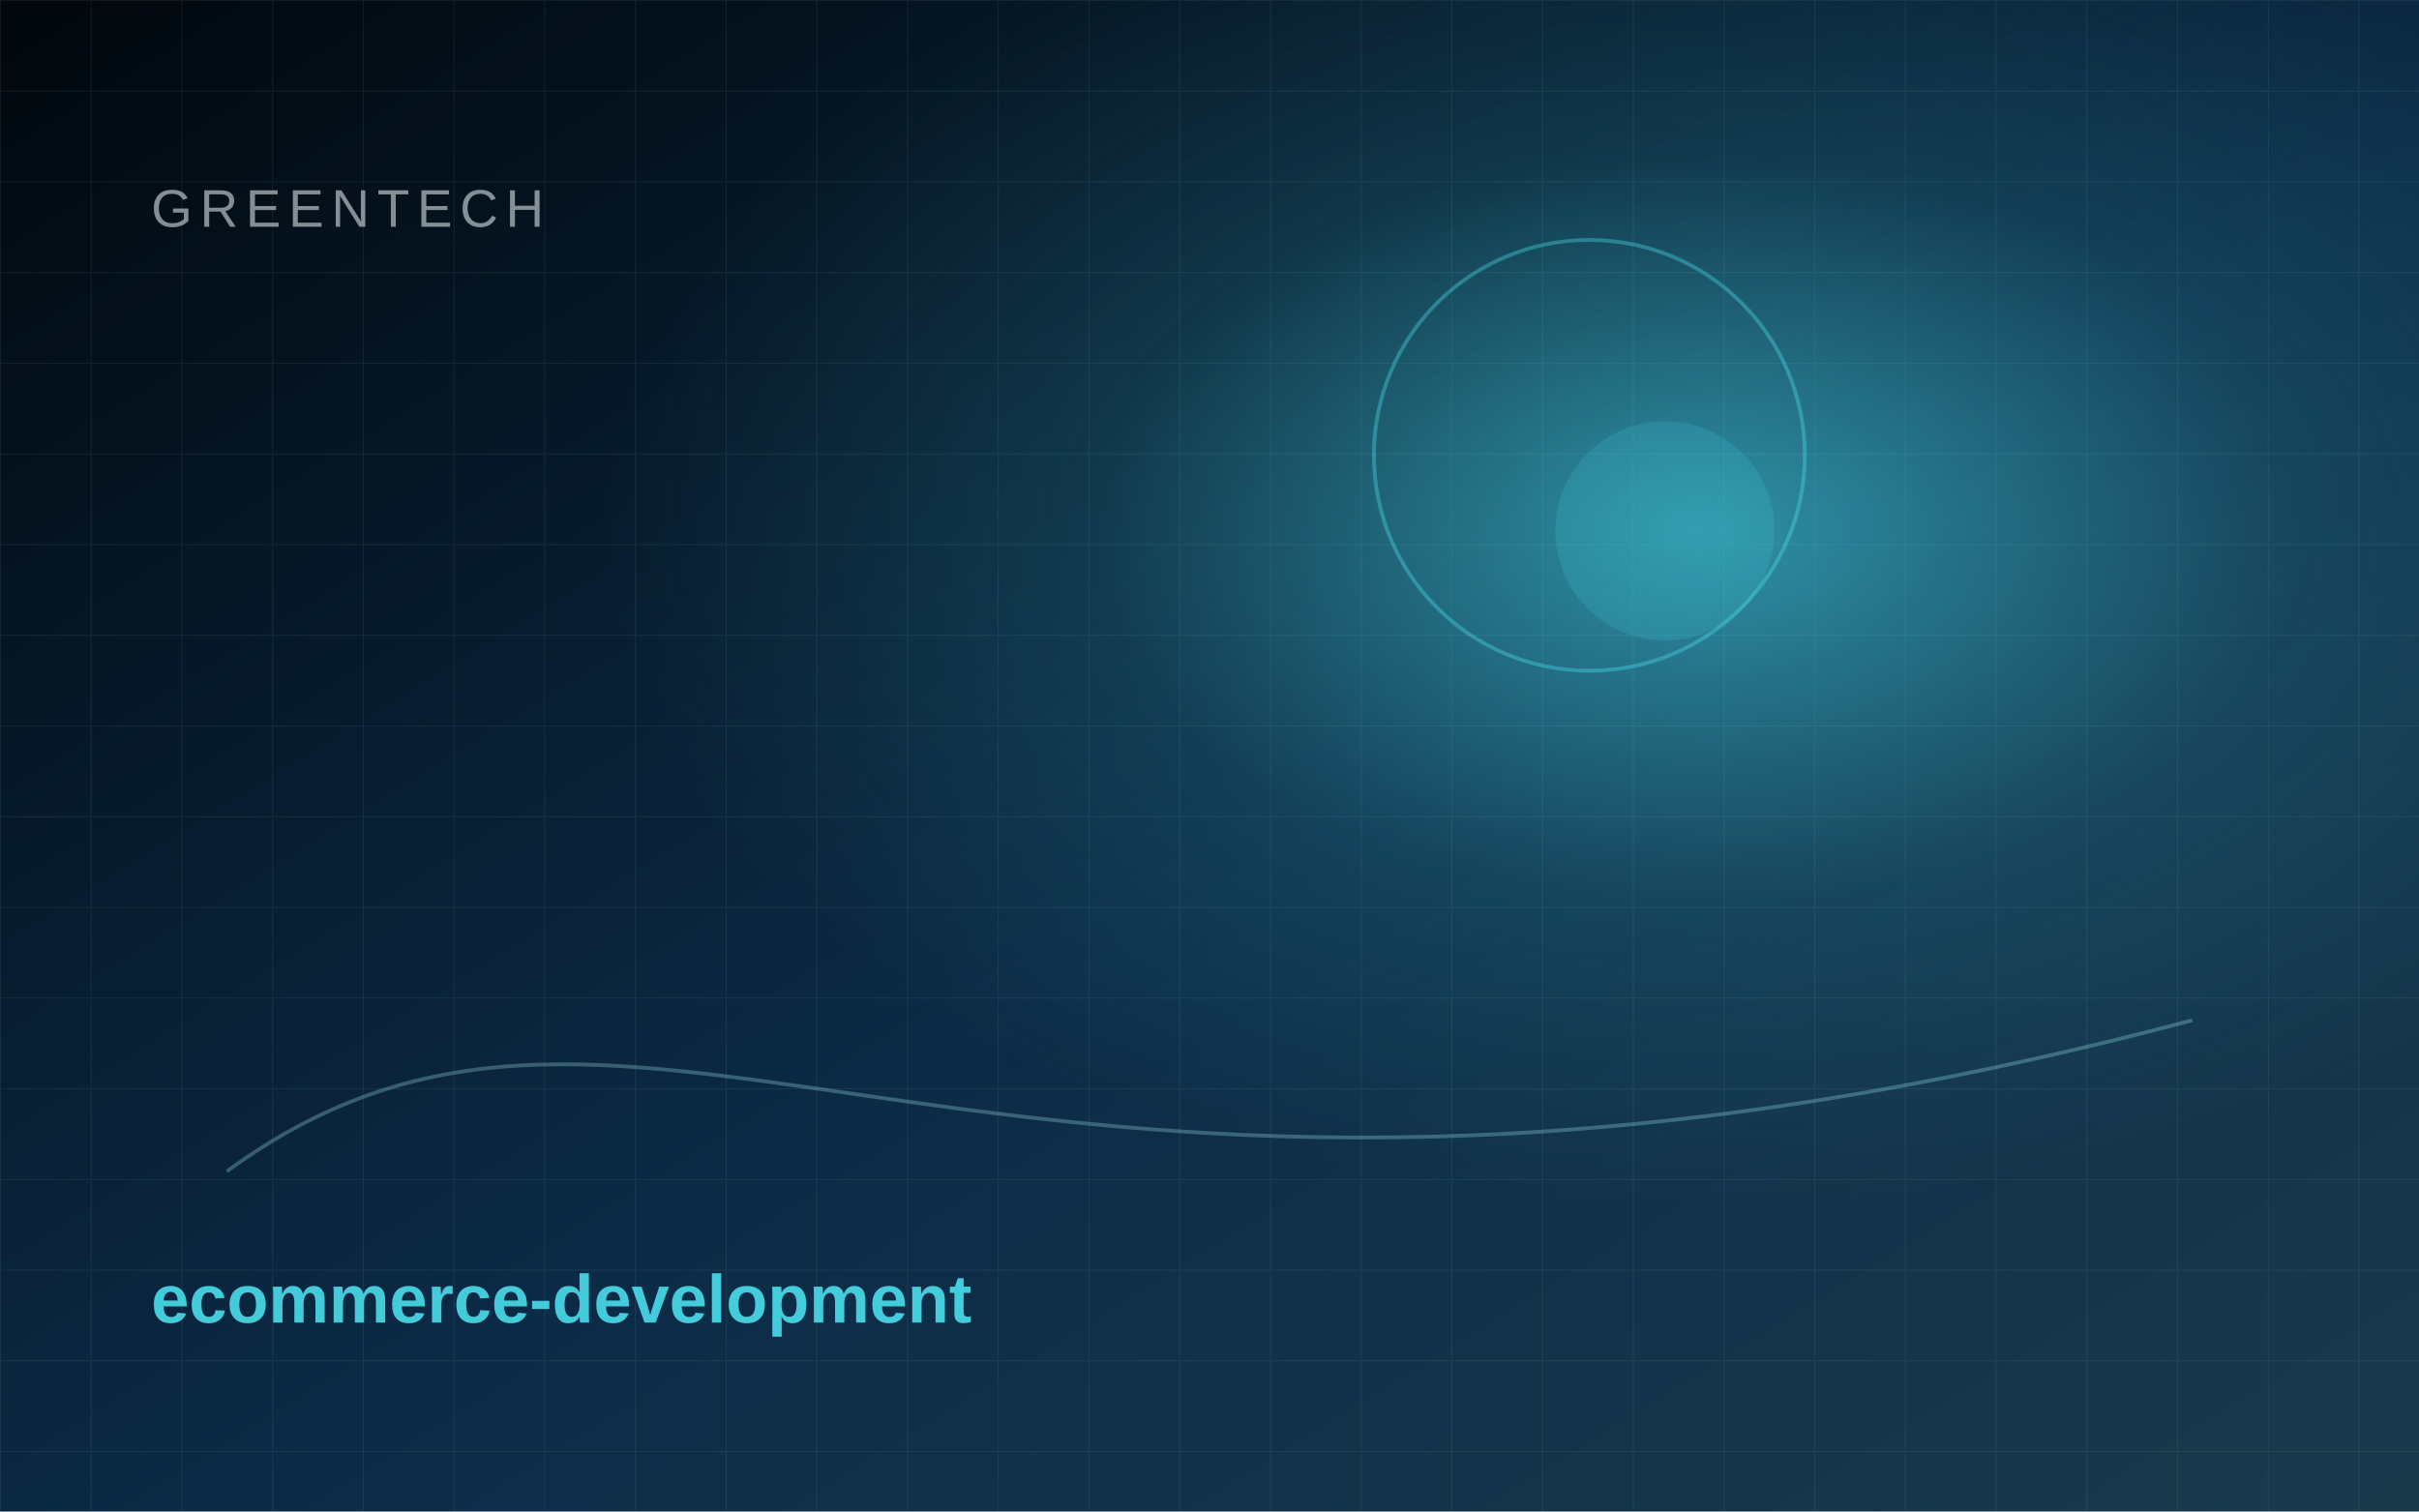
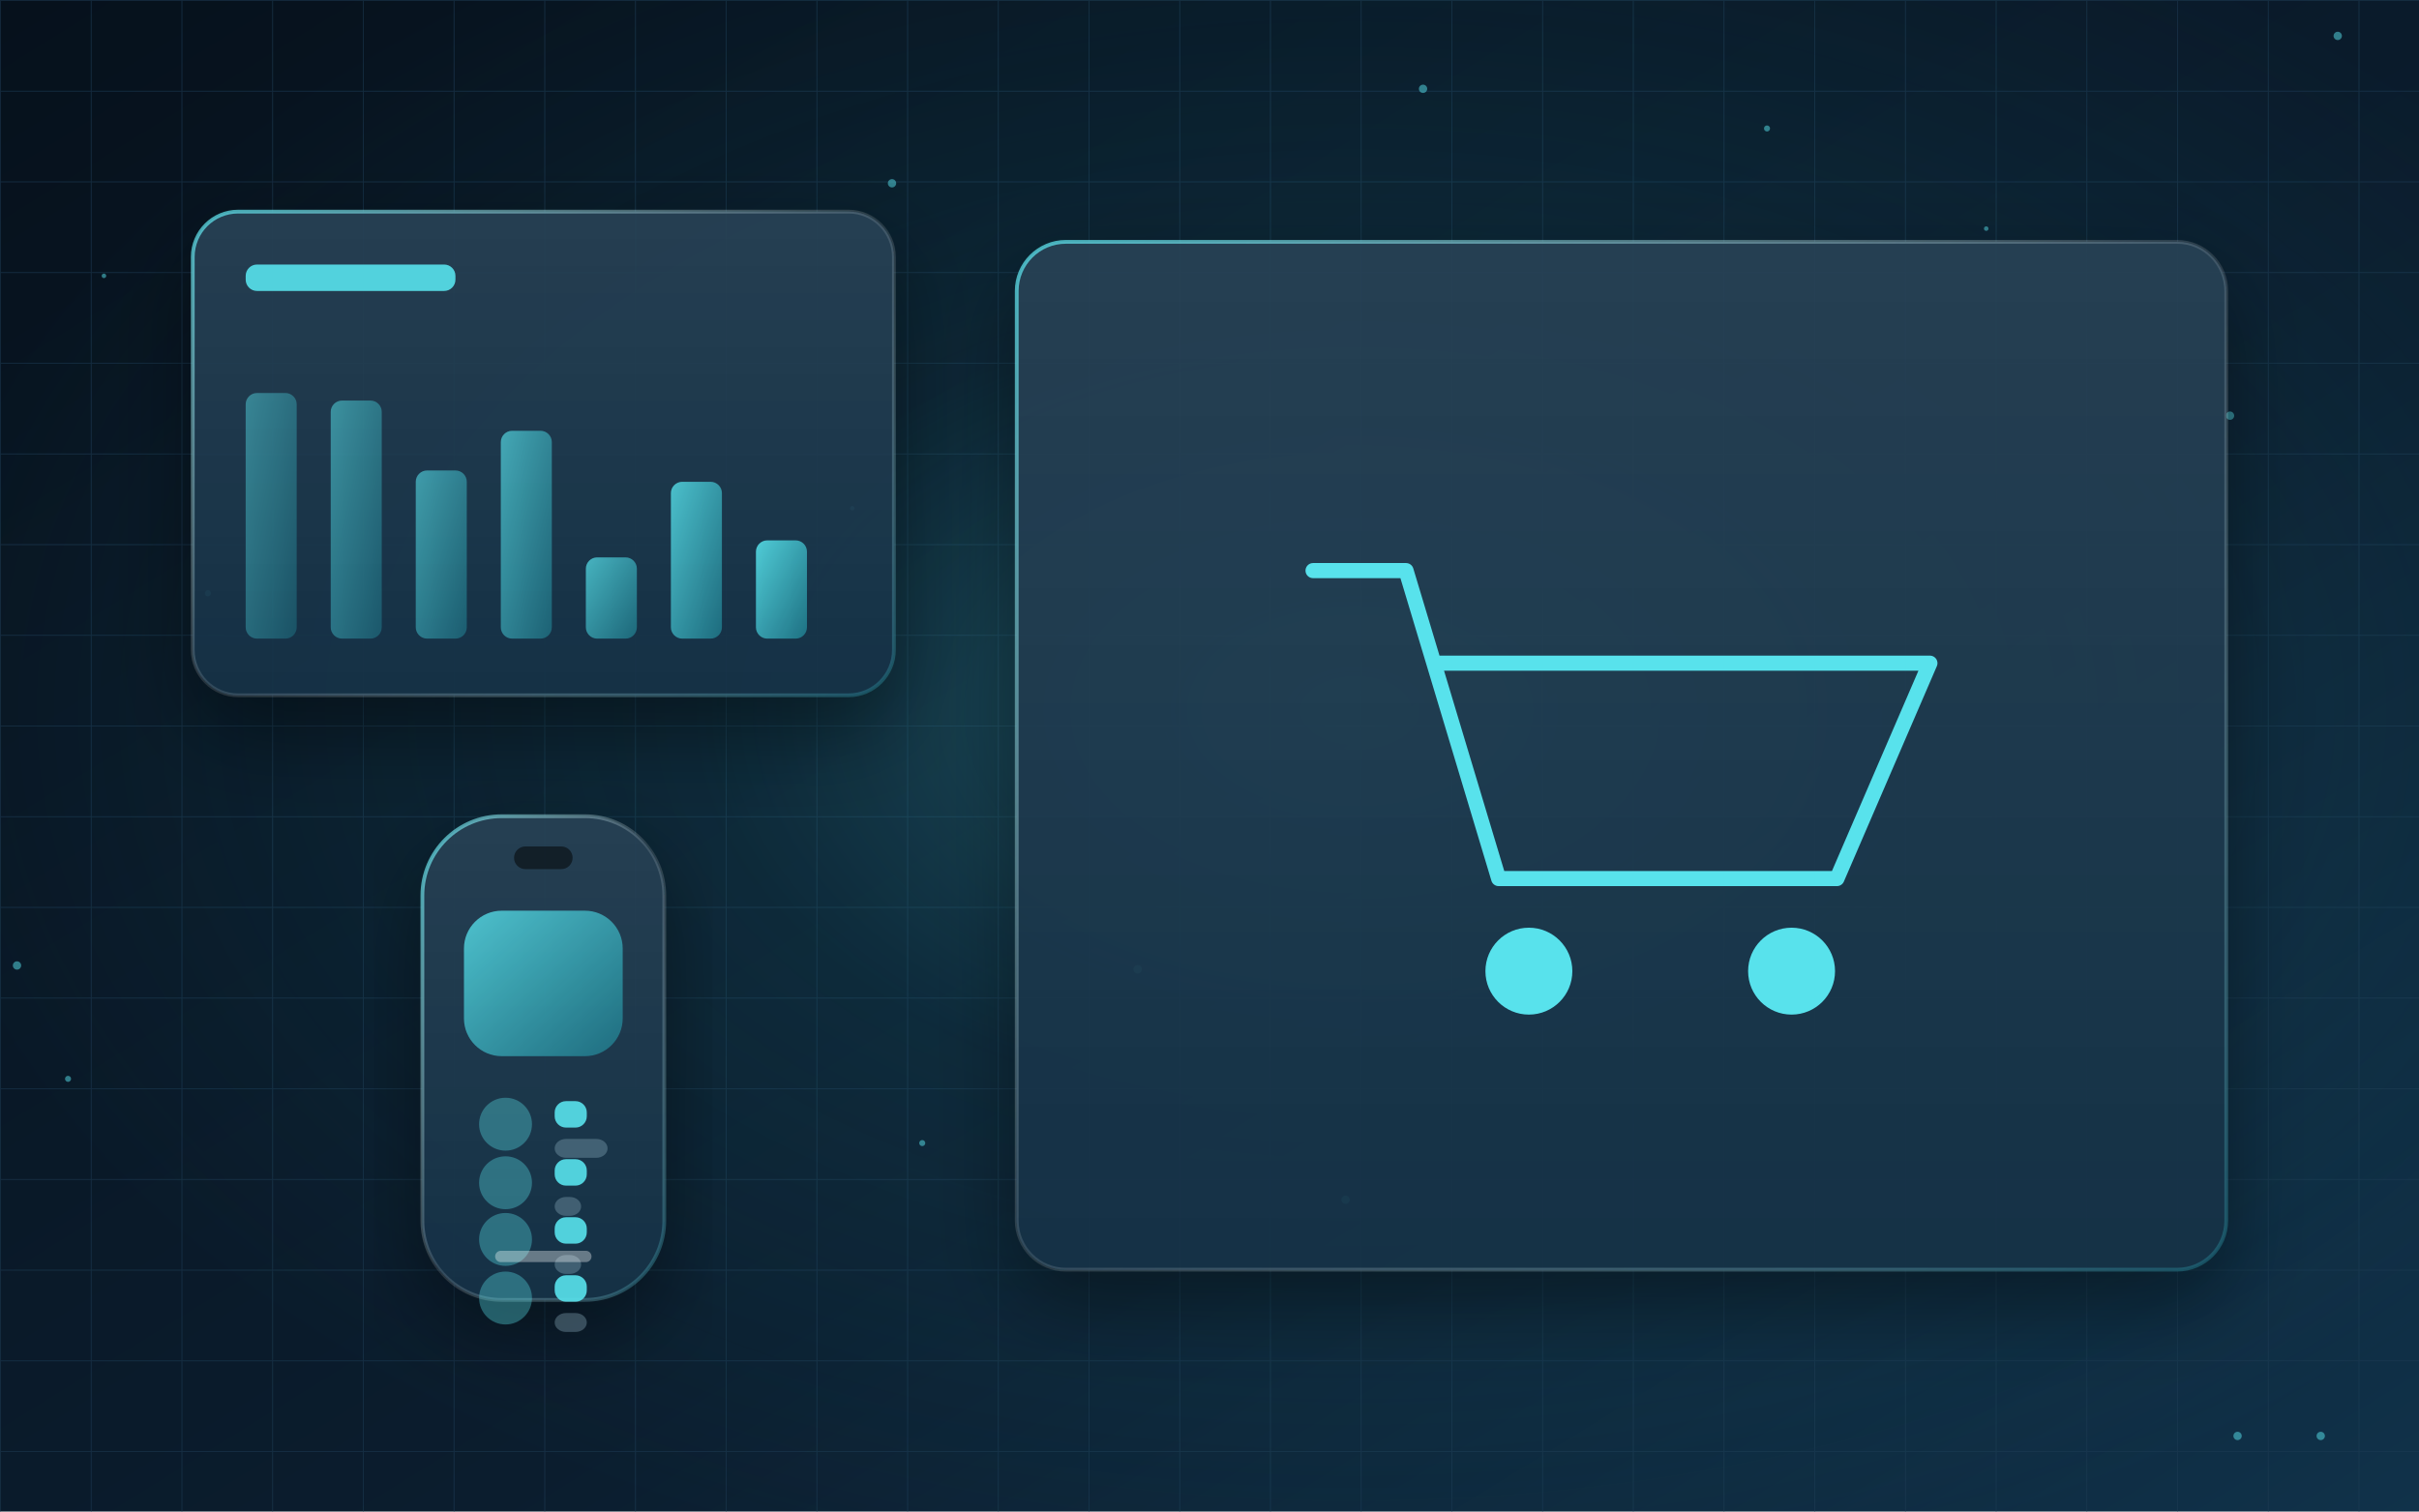
- <svg xmlns="http://www.w3.org/2000/svg" width="1280" height="800" viewBox="0 0 1280 800" role="img">
+ <svg xmlns="http://www.w3.org/2000/svg" viewBox="0 0 1280 800" width="1280" height="800" role="img" aria-label="Ecommerce Development — service cover illustration">
  <defs>
-     <linearGradient id="bg" x1="0" y1="0" x2="1" y2="1">
-       <stop offset="0%" stop-color="#01070C" />
-       <stop offset="55%" stop-color="#0C2B47" />
-       <stop offset="100%" stop-color="#1A3A4C" />
+     <linearGradient id="g4202bg" x1="0" y1="0" x2="1" y2="1">
+       <stop offset="0" stop-color="#06111c" />
+       <stop offset=".6" stop-color="#0b1d2e" />
+       <stop offset="1" stop-color="#10324a" />
    </linearGradient>
-     <radialGradient id="glow" cx="70%" cy="35%" r="45%">
-       <stop offset="0%" stop-color="#4DE8F4" stop-opacity="0.55" />
-       <stop offset="55%" stop-color="#4DE8F4" stop-opacity="0.12" />
-       <stop offset="100%" stop-color="#4DE8F4" stop-opacity="0" />
+     <radialGradient id="g4202glow" cx="0.56" cy="0.47" r=".6">
+       <stop offset="0" stop-color="#58e2ec" stop-opacity=".38" />
+       <stop offset=".45" stop-color="#1f7a8c" stop-opacity=".16" />
+       <stop offset="1" stop-color="#1f7a8c" stop-opacity="0" />
    </radialGradient>
-     <pattern id="grid" width="48" height="48" patternUnits="userSpaceOnUse">
-       <path d="M48 0H0V48" fill="none" stroke="#A8F4F8" stroke-opacity="0.08" stroke-width="1" />
+     <linearGradient id="g4202acc" x1="0" y1="0" x2="1" y2="1">
+       <stop offset="0" stop-color="#58e2ec" />
+       <stop offset="1" stop-color="#1f7a8c" />
+     </linearGradient>
+     <linearGradient id="g4202glass" x1="0" y1="0" x2="0" y2="1">
+       <stop offset="0" stop-color="#ffffff" stop-opacity=".10" />
+       <stop offset="1" stop-color="#ffffff" stop-opacity=".03" />
+     </linearGradient>
+     <linearGradient id="g4202edge" x1="0" y1="0" x2="1" y2="1">
+       <stop offset="0" stop-color="#58e2ec" stop-opacity=".75" />
+       <stop offset=".5" stop-color="#ffffff" stop-opacity=".12" />
+       <stop offset="1" stop-color="#1f7a8c" stop-opacity=".5" />
+     </linearGradient>
+     <pattern id="g4202grid" width="48" height="48" patternUnits="userSpaceOnUse">
+       <path d="M48 0H0V48" fill="none" stroke="#1d3b52" stroke-width="1" opacity=".55" />
    </pattern>
+     <filter id="g4202soft" x="-30%" y="-30%" width="160%" height="160%">
+       <feGaussianBlur stdDeviation="18" />
+     </filter>
+     <filter id="g4202shadow" x="-20%" y="-20%" width="140%" height="160%">
+       <feDropShadow dx="0" dy="18" stdDeviation="22" flood-color="#000" flood-opacity=".45" />
+     </filter>
  </defs>
-   <rect width="1280" height="800" fill="url(#bg)" />
-   <rect width="1280" height="800" fill="url(#grid)" />
-   <rect width="1280" height="800" fill="url(#glow)" />
-   <circle cx="841" cy="241" r="114" fill="none" stroke="#4DE8F4" stroke-opacity="0.35" stroke-width="2" />
-   <circle cx="881" cy="281" r="58" fill="#4DE8F4" fill-opacity="0.14" />
-   <path d="M120 620 C340 459, 520 710, 1160 540" fill="none" stroke="#A8F4F8" stroke-opacity="0.28" stroke-width="2" />
-   <text x="80" y="120" fill="#EDF6F8" fill-opacity="0.55" font-family="Segoe UI, Arial, sans-serif" font-size="28" letter-spacing="4">GREENTECH</text>
-   <text x="80" y="700" fill="#4DE8F4" fill-opacity="0.85" font-family="Segoe UI, Arial, sans-serif" font-size="36" font-weight="600">ecommerce-development</text>
+   <style>
+ @media (prefers-reduced-motion: no-preference){
+ .fl{animation:fl 7s ease-in-out infinite}.fl2{animation:fl 9s ease-in-out -3s infinite}
+ .pu{animation:pu 4s ease-in-out infinite}.da{stroke-dasharray:10 14;animation:da 6s linear infinite}
+ .sp{transform-box:fill-box;transform-origin:center;animation:sp 24s linear infinite}
+ @keyframes fl{0%,100%{transform:translateY(0)}50%{transform:translateY(-14px)}}
+ @keyframes pu{0%,100%{opacity:.35}50%{opacity:1}}
+ @keyframes da{to{stroke-dashoffset:-240}}
+ @keyframes sp{to{transform:rotate(360deg)}}}
+ </style>
+   <rect width="1280" height="800" fill="url(#g4202bg)" />
+   <rect width="1280" height="800" fill="url(#g4202grid)" />
+   <rect width="1280" height="800" fill="url(#g4202glow)" />
+   <circle cx="110" cy="314" r="1.6" fill="#58e2ec" opacity=".5" />
+   <circle cx="753" cy="47" r="2.2" fill="#58e2ec" opacity=".5" />
+   <circle cx="9" cy="511" r="2.2" fill="#58e2ec" opacity=".5" />
+   <circle cx="1180" cy="220" r="2.2" fill="#58e2ec" opacity=".5" />
+   <circle cx="1051" cy="121" r="1.2" fill="#58e2ec" opacity=".5" class="pu" />
+   <circle cx="488" cy="605" r="1.6" fill="#58e2ec" opacity=".5" />
+   <circle cx="55" cy="146" r="1.2" fill="#58e2ec" opacity=".5" class="pu" />
+   <circle cx="712" cy="635" r="2.2" fill="#58e2ec" opacity=".5" class="pu" />
+   <circle cx="1184" cy="760" r="2.2" fill="#58e2ec" opacity=".5" />
+   <circle cx="935" cy="68" r="1.6" fill="#58e2ec" opacity=".5" class="pu" />
+   <circle cx="1228" cy="760" r="2.2" fill="#58e2ec" opacity=".5" class="pu" />
+   <circle cx="36" cy="571" r="1.6" fill="#58e2ec" opacity=".5" />
+   <circle cx="602" cy="513" r="2.2" fill="#58e2ec" opacity=".5" />
+   <circle cx="949" cy="351" r="1.2" fill="#58e2ec" opacity=".5" />
+   <circle cx="451" cy="269" r="1.2" fill="#58e2ec" opacity=".5" />
+   <circle cx="1237" cy="19" r="2.2" fill="#58e2ec" opacity=".5" />
+   <circle cx="472" cy="97" r="2.2" fill="#58e2ec" opacity=".5" class="pu" />
+   <g class="fl2">
+     <rect x="538" y="128" width="640" height="544" rx="26" fill="#0f2a40" opacity=".92" filter="url(#g4202shadow)" />
+     <rect x="538" y="128" width="640" height="544" rx="26" fill="url(#g4202glass)" stroke="url(#g4202edge)" stroke-width="2" />
+   </g>
+   <g class="fl2">
+     <path d="M694.8 302 H744 L793 465 H972 L1021.2 351 H760" fill="none" stroke="#58e2ec" stroke-width="8" stroke-linejoin="round" stroke-linecap="round" />
+     <circle cx="809" cy="514" r="23" fill="#58e2ec" />
+     <circle cx="948" cy="514" r="23" fill="#58e2ec" />
+   </g>
+   <g class="fl2">
+     <rect x="102" y="112" width="371" height="256" rx="24" fill="#0f2a40" opacity=".92" filter="url(#g4202shadow)" />
+     <rect x="102" y="112" width="371" height="256" rx="24" fill="url(#g4202glass)" stroke="url(#g4202edge)" stroke-width="2" />
+   </g>
+   <g class="fl2">
+     <rect x="130" y="140" width="111" height="14" rx="6" fill="#58e2ec" opacity=".9" />
+     <rect x="130" y="208" width="27" height="130" rx="6" fill="url(#g4202acc)" opacity="0.45" />
+     <rect x="175" y="212" width="27" height="126" rx="6" fill="url(#g4202acc)" opacity="0.52" />
+     <rect x="220" y="249" width="27" height="89" rx="6" fill="url(#g4202acc)" opacity="0.59" />
+     <rect x="265" y="228" width="27" height="110" rx="6" fill="url(#g4202acc)" opacity="0.66" />
+     <rect x="310" y="295" width="27" height="43" rx="6" fill="url(#g4202acc)" opacity="0.73" />
+     <rect x="355" y="255" width="27" height="83" rx="6" fill="url(#g4202acc)" opacity="0.80" />
+     <rect x="400" y="286" width="27" height="52" rx="6" fill="url(#g4202acc)" opacity="0.87" />
+   </g>
+   <g class="fl2">
+     <g>
+       <rect x="223.5" y="432" width="128.0" height="256" rx="42" fill="#0f2a40" opacity=".92" filter="url(#g4202shadow)" />
+       <rect x="223.5" y="432" width="128.0" height="256" rx="42" fill="url(#g4202glass)" stroke="url(#g4202edge)" stroke-width="2" />
+     </g>
+     <rect x="272" y="448" width="31" height="12" rx="6" fill="#000" opacity=".5" />
+     <rect x="245.5" y="482" width="84.0" height="77" rx="20" fill="url(#g4202acc)" opacity=".8" />
+     <circle cx="267.5" cy="595" r="14" fill="#58e2ec" opacity=".35" />
+     <rect x="293.5" y="582.8" width="17" height="14" rx="6" fill="#58e2ec" opacity=".9" />
+     <rect x="293.5" y="602.8" width="28" height="10" rx="6" fill="#8fb3c2" opacity=".35" />
+     <circle cx="267.5" cy="626" r="14" fill="#58e2ec" opacity=".35" />
+     <rect x="293.5" y="613.52" width="17" height="14" rx="6" fill="#58e2ec" opacity=".9" />
+     <rect x="293.5" y="633.52" width="14" height="10" rx="6" fill="#8fb3c2" opacity=".35" />
+     <circle cx="267.5" cy="656" r="14" fill="#58e2ec" opacity=".35" />
+     <rect x="293.5" y="644.24" width="17" height="14" rx="6" fill="#58e2ec" opacity=".9" />
+     <rect x="293.5" y="664.24" width="14" height="10" rx="6" fill="#8fb3c2" opacity=".35" />
+     <circle cx="267.5" cy="687" r="14" fill="#58e2ec" opacity=".35" />
+     <rect x="293.5" y="674.96" width="17" height="14" rx="6" fill="#58e2ec" opacity=".9" />
+     <rect x="293.5" y="694.96" width="17" height="10" rx="6" fill="#8fb3c2" opacity=".35" />
+     <rect x="262" y="662" width="51" height="6" rx="3" fill="#fff" opacity=".35" />
+   </g>
</svg>
